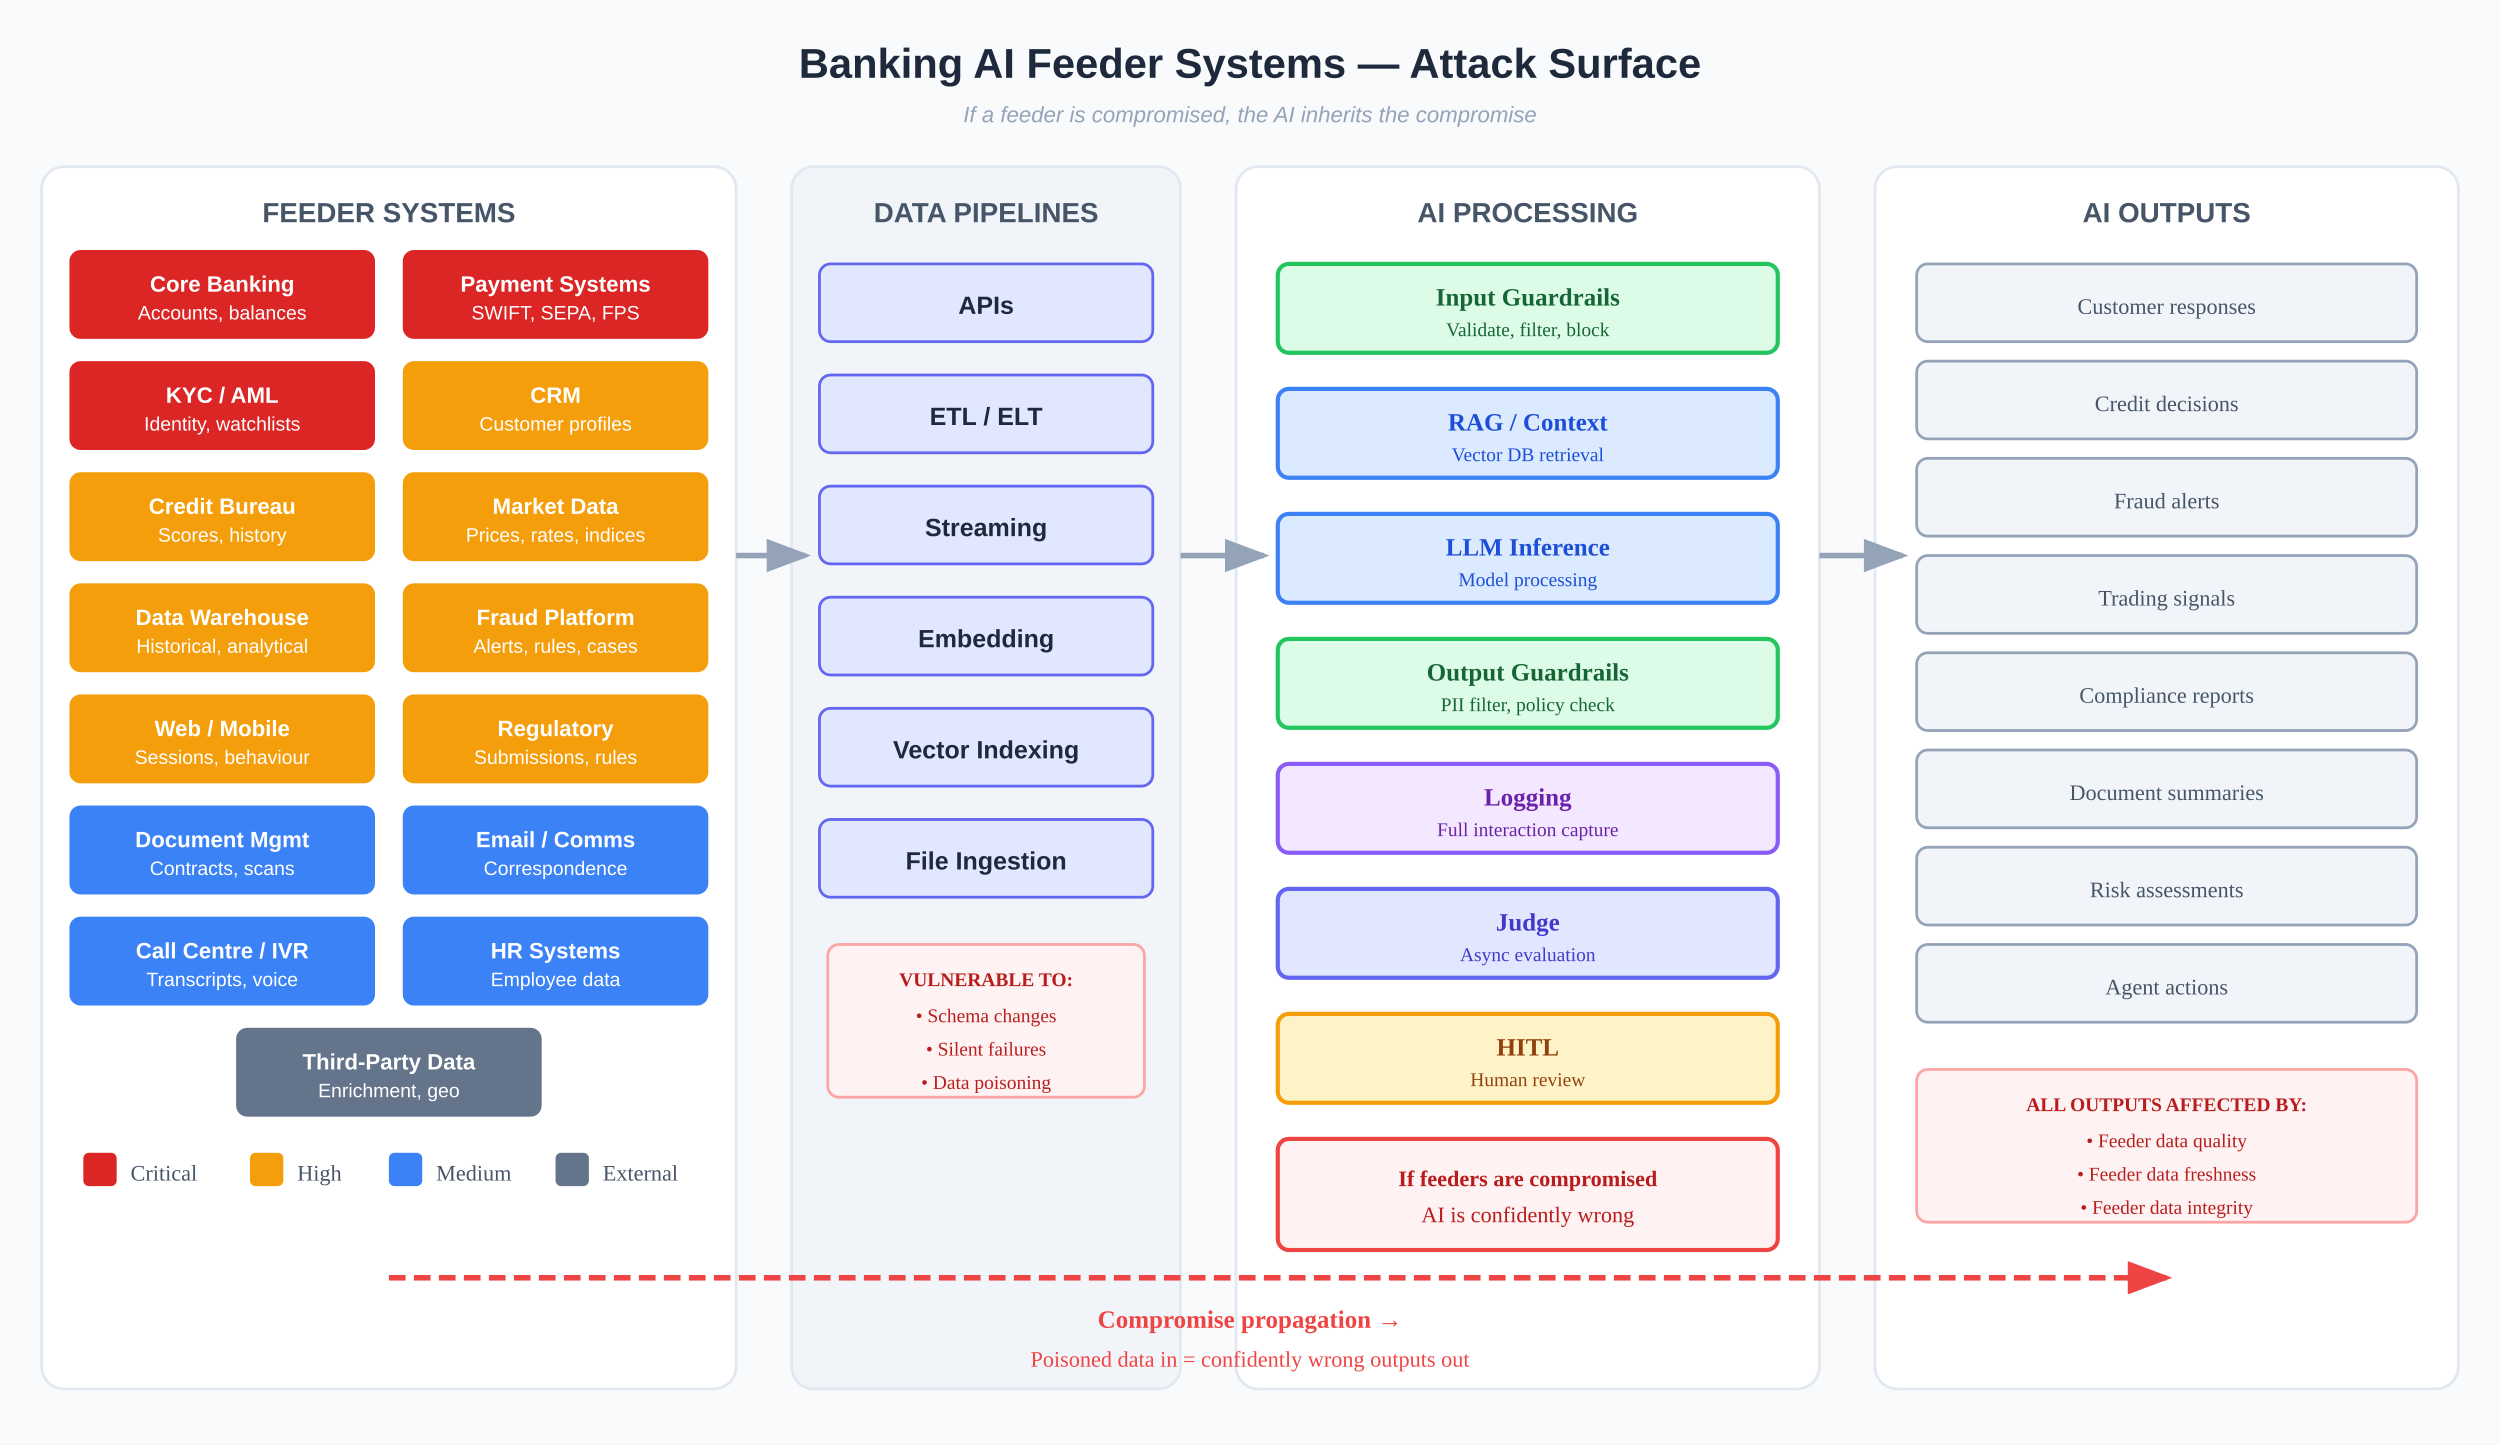
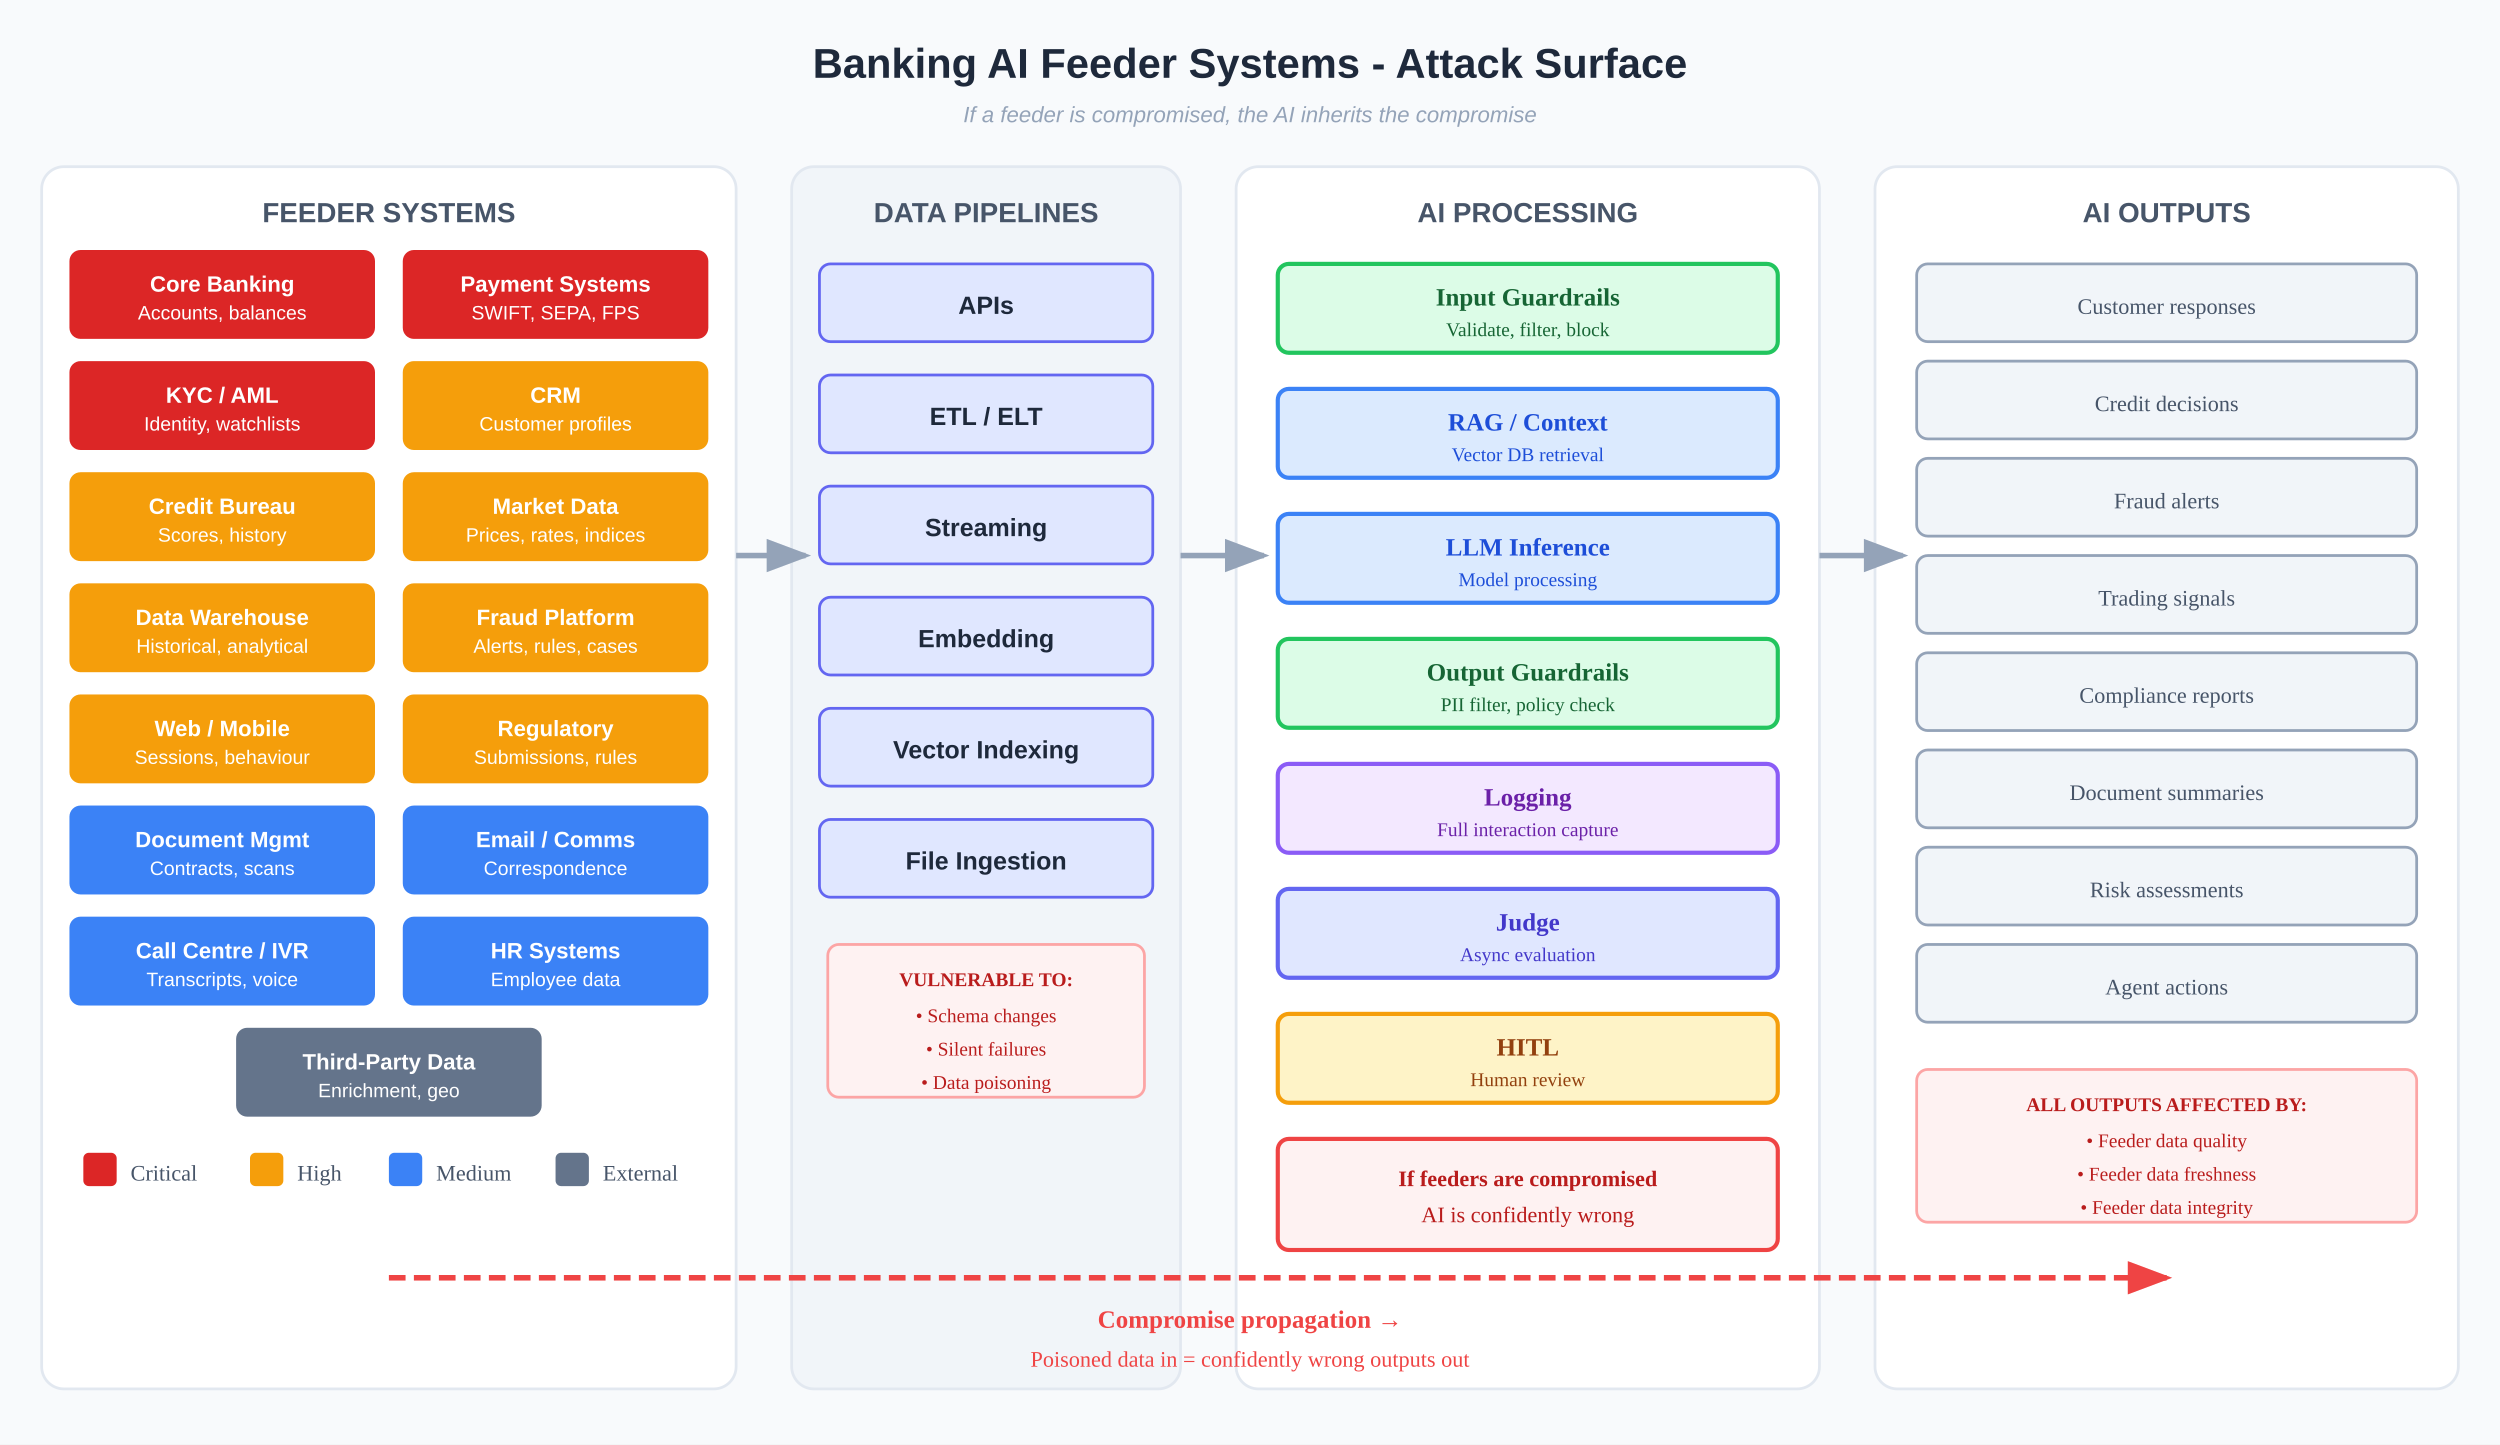
<svg xmlns="http://www.w3.org/2000/svg" viewBox="0 0 900 520" width="900" height="520">
  <style>
    .title { font: bold 15px Arial, sans-serif; fill: #1e293b; }
    .feeder-label { font: bold 8px Arial, sans-serif; fill: #ffffff; }
    .feeder-label-sm { font: 7px Arial, sans-serif; fill: #ffffff; }
    .zone-label { font: bold 10px Arial, sans-serif; fill: #475569; }
    .pipeline-label { font: bold 9px Arial, sans-serif; fill: #1e293b; }
    .risk-tag { font: bold 7px Arial, sans-serif; fill: #ffffff; }
    .note { font: italic 8px Arial, sans-serif; fill: #94a3b8; }
  </style>
  <rect width="900" height="520" fill="#f8fafc" />
-   <text x="450" y="28" text-anchor="middle" class="title">Banking AI Feeder Systems — Attack Surface</text>
+   <text x="450" y="28" text-anchor="middle" class="title">Banking AI Feeder Systems - Attack Surface</text>
  <text x="450" y="44" text-anchor="middle" class="note">If a feeder is compromised, the AI inherits the compromise</text>
  <rect x="15" y="60" width="250" height="440" rx="8" fill="#ffffff" stroke="#e2e8f0" stroke-width="1" />
  <text x="140" y="80" text-anchor="middle" class="zone-label">FEEDER SYSTEMS</text>
  <rect x="25" y="90" width="110" height="32" rx="4" fill="#dc2626" />
  <text x="80" y="105" text-anchor="middle" class="feeder-label">Core Banking</text>
  <text x="80" y="115" text-anchor="middle" class="feeder-label-sm">Accounts, balances</text>
  <rect x="145" y="90" width="110" height="32" rx="4" fill="#dc2626" />
  <text x="200" y="105" text-anchor="middle" class="feeder-label">Payment Systems</text>
  <text x="200" y="115" text-anchor="middle" class="feeder-label-sm">SWIFT, SEPA, FPS</text>
  <rect x="25" y="130" width="110" height="32" rx="4" fill="#dc2626" />
  <text x="80" y="145" text-anchor="middle" class="feeder-label">KYC / AML</text>
  <text x="80" y="155" text-anchor="middle" class="feeder-label-sm">Identity, watchlists</text>
  <rect x="145" y="130" width="110" height="32" rx="4" fill="#f59e0b" />
  <text x="200" y="145" text-anchor="middle" class="feeder-label">CRM</text>
  <text x="200" y="155" text-anchor="middle" class="feeder-label-sm">Customer profiles</text>
  <rect x="25" y="170" width="110" height="32" rx="4" fill="#f59e0b" />
  <text x="80" y="185" text-anchor="middle" class="feeder-label">Credit Bureau</text>
  <text x="80" y="195" text-anchor="middle" class="feeder-label-sm">Scores, history</text>
  <rect x="145" y="170" width="110" height="32" rx="4" fill="#f59e0b" />
  <text x="200" y="185" text-anchor="middle" class="feeder-label">Market Data</text>
  <text x="200" y="195" text-anchor="middle" class="feeder-label-sm">Prices, rates, indices</text>
  <rect x="25" y="210" width="110" height="32" rx="4" fill="#f59e0b" />
  <text x="80" y="225" text-anchor="middle" class="feeder-label">Data Warehouse</text>
  <text x="80" y="235" text-anchor="middle" class="feeder-label-sm">Historical, analytical</text>
  <rect x="145" y="210" width="110" height="32" rx="4" fill="#f59e0b" />
  <text x="200" y="225" text-anchor="middle" class="feeder-label">Fraud Platform</text>
  <text x="200" y="235" text-anchor="middle" class="feeder-label-sm">Alerts, rules, cases</text>
  <rect x="25" y="250" width="110" height="32" rx="4" fill="#f59e0b" />
  <text x="80" y="265" text-anchor="middle" class="feeder-label">Web / Mobile</text>
  <text x="80" y="275" text-anchor="middle" class="feeder-label-sm">Sessions, behaviour</text>
  <rect x="145" y="250" width="110" height="32" rx="4" fill="#f59e0b" />
  <text x="200" y="265" text-anchor="middle" class="feeder-label">Regulatory</text>
  <text x="200" y="275" text-anchor="middle" class="feeder-label-sm">Submissions, rules</text>
  <rect x="25" y="290" width="110" height="32" rx="4" fill="#3b82f6" />
  <text x="80" y="305" text-anchor="middle" class="feeder-label">Document Mgmt</text>
  <text x="80" y="315" text-anchor="middle" class="feeder-label-sm">Contracts, scans</text>
  <rect x="145" y="290" width="110" height="32" rx="4" fill="#3b82f6" />
  <text x="200" y="305" text-anchor="middle" class="feeder-label">Email / Comms</text>
  <text x="200" y="315" text-anchor="middle" class="feeder-label-sm">Correspondence</text>
  <rect x="25" y="330" width="110" height="32" rx="4" fill="#3b82f6" />
  <text x="80" y="345" text-anchor="middle" class="feeder-label">Call Centre / IVR</text>
  <text x="80" y="355" text-anchor="middle" class="feeder-label-sm">Transcripts, voice</text>
  <rect x="145" y="330" width="110" height="32" rx="4" fill="#3b82f6" />
  <text x="200" y="345" text-anchor="middle" class="feeder-label">HR Systems</text>
  <text x="200" y="355" text-anchor="middle" class="feeder-label-sm">Employee data</text>
  <rect x="85" y="370" width="110" height="32" rx="4" fill="#64748b" />
  <text x="140" y="385" text-anchor="middle" class="feeder-label">Third-Party Data</text>
  <text x="140" y="395" text-anchor="middle" class="feeder-label-sm">Enrichment, geo</text>
  <rect x="30" y="415" width="12" height="12" rx="2" fill="#dc2626" />
  <text x="47" y="425" font-size="8" fill="#475569">Critical</text>
  <rect x="90" y="415" width="12" height="12" rx="2" fill="#f59e0b" />
  <text x="107" y="425" font-size="8" fill="#475569">High</text>
  <rect x="140" y="415" width="12" height="12" rx="2" fill="#3b82f6" />
  <text x="157" y="425" font-size="8" fill="#475569">Medium</text>
  <rect x="200" y="415" width="12" height="12" rx="2" fill="#64748b" />
  <text x="217" y="425" font-size="8" fill="#475569">External</text>
  <rect x="285" y="60" width="140" height="440" rx="8" fill="#f1f5f9" stroke="#e2e8f0" stroke-width="1" />
  <text x="355" y="80" text-anchor="middle" class="zone-label">DATA PIPELINES</text>
  <rect x="295" y="95" width="120" height="28" rx="4" fill="#e0e7ff" stroke="#6366f1" />
  <text x="355" y="113" text-anchor="middle" class="pipeline-label">APIs</text>
  <rect x="295" y="135" width="120" height="28" rx="4" fill="#e0e7ff" stroke="#6366f1" />
  <text x="355" y="153" text-anchor="middle" class="pipeline-label">ETL / ELT</text>
  <rect x="295" y="175" width="120" height="28" rx="4" fill="#e0e7ff" stroke="#6366f1" />
  <text x="355" y="193" text-anchor="middle" class="pipeline-label">Streaming</text>
  <rect x="295" y="215" width="120" height="28" rx="4" fill="#e0e7ff" stroke="#6366f1" />
  <text x="355" y="233" text-anchor="middle" class="pipeline-label">Embedding</text>
  <rect x="295" y="255" width="120" height="28" rx="4" fill="#e0e7ff" stroke="#6366f1" />
  <text x="355" y="273" text-anchor="middle" class="pipeline-label">Vector Indexing</text>
  <rect x="295" y="295" width="120" height="28" rx="4" fill="#e0e7ff" stroke="#6366f1" />
  <text x="355" y="313" text-anchor="middle" class="pipeline-label">File Ingestion</text>
  <rect x="298" y="340" width="114" height="55" rx="4" fill="#fef2f2" stroke="#fca5a5" />
  <text x="355" y="355" text-anchor="middle" font-size="7" font-weight="bold" fill="#b91c1c">VULNERABLE TO:</text>
  <text x="355" y="368" text-anchor="middle" font-size="7" fill="#b91c1c">• Schema changes</text>
  <text x="355" y="380" text-anchor="middle" font-size="7" fill="#b91c1c">• Silent failures</text>
  <text x="355" y="392" text-anchor="middle" font-size="7" fill="#b91c1c">• Data poisoning</text>
  <rect x="445" y="60" width="210" height="440" rx="8" fill="#ffffff" stroke="#e2e8f0" stroke-width="1" />
  <text x="550" y="80" text-anchor="middle" class="zone-label">AI PROCESSING</text>
  <rect x="460" y="95" width="180" height="32" rx="4" fill="#dcfce7" stroke="#22c55e" stroke-width="1.5" />
  <text x="550" y="110" text-anchor="middle" font-size="9" font-weight="bold" fill="#166534">Input Guardrails</text>
  <text x="550" y="121" text-anchor="middle" font-size="7" fill="#166534">Validate, filter, block</text>
  <rect x="460" y="140" width="180" height="32" rx="4" fill="#dbeafe" stroke="#3b82f6" stroke-width="1.5" />
  <text x="550" y="155" text-anchor="middle" font-size="9" font-weight="bold" fill="#1d4ed8">RAG / Context</text>
  <text x="550" y="166" text-anchor="middle" font-size="7" fill="#1d4ed8">Vector DB retrieval</text>
  <rect x="460" y="185" width="180" height="32" rx="4" fill="#dbeafe" stroke="#3b82f6" stroke-width="1.5" />
  <text x="550" y="200" text-anchor="middle" font-size="9" font-weight="bold" fill="#1d4ed8">LLM Inference</text>
  <text x="550" y="211" text-anchor="middle" font-size="7" fill="#1d4ed8">Model processing</text>
  <rect x="460" y="230" width="180" height="32" rx="4" fill="#dcfce7" stroke="#22c55e" stroke-width="1.5" />
  <text x="550" y="245" text-anchor="middle" font-size="9" font-weight="bold" fill="#166534">Output Guardrails</text>
  <text x="550" y="256" text-anchor="middle" font-size="7" fill="#166534">PII filter, policy check</text>
  <rect x="460" y="275" width="180" height="32" rx="4" fill="#f3e8ff" stroke="#8b5cf6" stroke-width="1.5" />
  <text x="550" y="290" text-anchor="middle" font-size="9" font-weight="bold" fill="#6b21a8">Logging</text>
  <text x="550" y="301" text-anchor="middle" font-size="7" fill="#6b21a8">Full interaction capture</text>
  <rect x="460" y="320" width="180" height="32" rx="4" fill="#e0e7ff" stroke="#6366f1" stroke-width="1.5" />
  <text x="550" y="335" text-anchor="middle" font-size="9" font-weight="bold" fill="#4338ca">Judge</text>
  <text x="550" y="346" text-anchor="middle" font-size="7" fill="#4338ca">Async evaluation</text>
  <rect x="460" y="365" width="180" height="32" rx="4" fill="#fef3c7" stroke="#f59e0b" stroke-width="1.5" />
  <text x="550" y="380" text-anchor="middle" font-size="9" font-weight="bold" fill="#92400e">HITL</text>
  <text x="550" y="391" text-anchor="middle" font-size="7" fill="#92400e">Human review</text>
  <rect x="460" y="410" width="180" height="40" rx="4" fill="#fef2f2" stroke="#ef4444" stroke-width="1.5" />
  <text x="550" y="427" text-anchor="middle" font-size="8" font-weight="bold" fill="#b91c1c">If feeders are compromised</text>
  <text x="550" y="440" text-anchor="middle" font-size="8" fill="#b91c1c">AI is confidently wrong</text>
  <rect x="675" y="60" width="210" height="440" rx="8" fill="#ffffff" stroke="#e2e8f0" stroke-width="1" />
  <text x="780" y="80" text-anchor="middle" class="zone-label">AI OUTPUTS</text>
  <rect x="690" y="95" width="180" height="28" rx="4" fill="#f1f5f9" stroke="#94a3b8" />
  <text x="780" y="113" text-anchor="middle" font-size="8" fill="#475569">Customer responses</text>
  <rect x="690" y="130" width="180" height="28" rx="4" fill="#f1f5f9" stroke="#94a3b8" />
  <text x="780" y="148" text-anchor="middle" font-size="8" fill="#475569">Credit decisions</text>
  <rect x="690" y="165" width="180" height="28" rx="4" fill="#f1f5f9" stroke="#94a3b8" />
  <text x="780" y="183" text-anchor="middle" font-size="8" fill="#475569">Fraud alerts</text>
  <rect x="690" y="200" width="180" height="28" rx="4" fill="#f1f5f9" stroke="#94a3b8" />
  <text x="780" y="218" text-anchor="middle" font-size="8" fill="#475569">Trading signals</text>
  <rect x="690" y="235" width="180" height="28" rx="4" fill="#f1f5f9" stroke="#94a3b8" />
  <text x="780" y="253" text-anchor="middle" font-size="8" fill="#475569">Compliance reports</text>
  <rect x="690" y="270" width="180" height="28" rx="4" fill="#f1f5f9" stroke="#94a3b8" />
  <text x="780" y="288" text-anchor="middle" font-size="8" fill="#475569">Document summaries</text>
  <rect x="690" y="305" width="180" height="28" rx="4" fill="#f1f5f9" stroke="#94a3b8" />
  <text x="780" y="323" text-anchor="middle" font-size="8" fill="#475569">Risk assessments</text>
  <rect x="690" y="340" width="180" height="28" rx="4" fill="#f1f5f9" stroke="#94a3b8" />
  <text x="780" y="358" text-anchor="middle" font-size="8" fill="#475569">Agent actions</text>
  <rect x="690" y="385" width="180" height="55" rx="4" fill="#fef2f2" stroke="#fca5a5" />
  <text x="780" y="400" text-anchor="middle" font-size="7" font-weight="bold" fill="#b91c1c">ALL OUTPUTS AFFECTED BY:</text>
  <text x="780" y="413" text-anchor="middle" font-size="7" fill="#b91c1c">• Feeder data quality</text>
  <text x="780" y="425" text-anchor="middle" font-size="7" fill="#b91c1c">• Feeder data freshness</text>
  <text x="780" y="437" text-anchor="middle" font-size="7" fill="#b91c1c">• Feeder data integrity</text>
  <defs>
    <marker id="arrowhead" markerWidth="8" markerHeight="6" refX="7" refY="3" orient="auto">
      <path d="M0,0 L0,6 L8,3 z" fill="#94a3b8" />
    </marker>
    <marker id="arrowred" markerWidth="8" markerHeight="6" refX="7" refY="3" orient="auto">
      <path d="M0,0 L0,6 L8,3 z" fill="#ef4444" />
    </marker>
  </defs>
  <line x1="265" y1="200" x2="290" y2="200" stroke="#94a3b8" stroke-width="2" marker-end="url(#arrowhead)" />
  <line x1="425" y1="200" x2="455" y2="200" stroke="#94a3b8" stroke-width="2" marker-end="url(#arrowhead)" />
  <line x1="655" y1="200" x2="685" y2="200" stroke="#94a3b8" stroke-width="2" marker-end="url(#arrowhead)" />
  <path d="M 140 460 H 780" stroke="#ef4444" stroke-width="2" stroke-dasharray="6,3" marker-end="url(#arrowred)" />
  <text x="450" y="478" text-anchor="middle" font-size="9" font-weight="bold" fill="#ef4444">Compromise propagation →</text>
  <text x="450" y="492" text-anchor="middle" font-size="8" fill="#ef4444">Poisoned data in = confidently wrong outputs out</text>
</svg>
